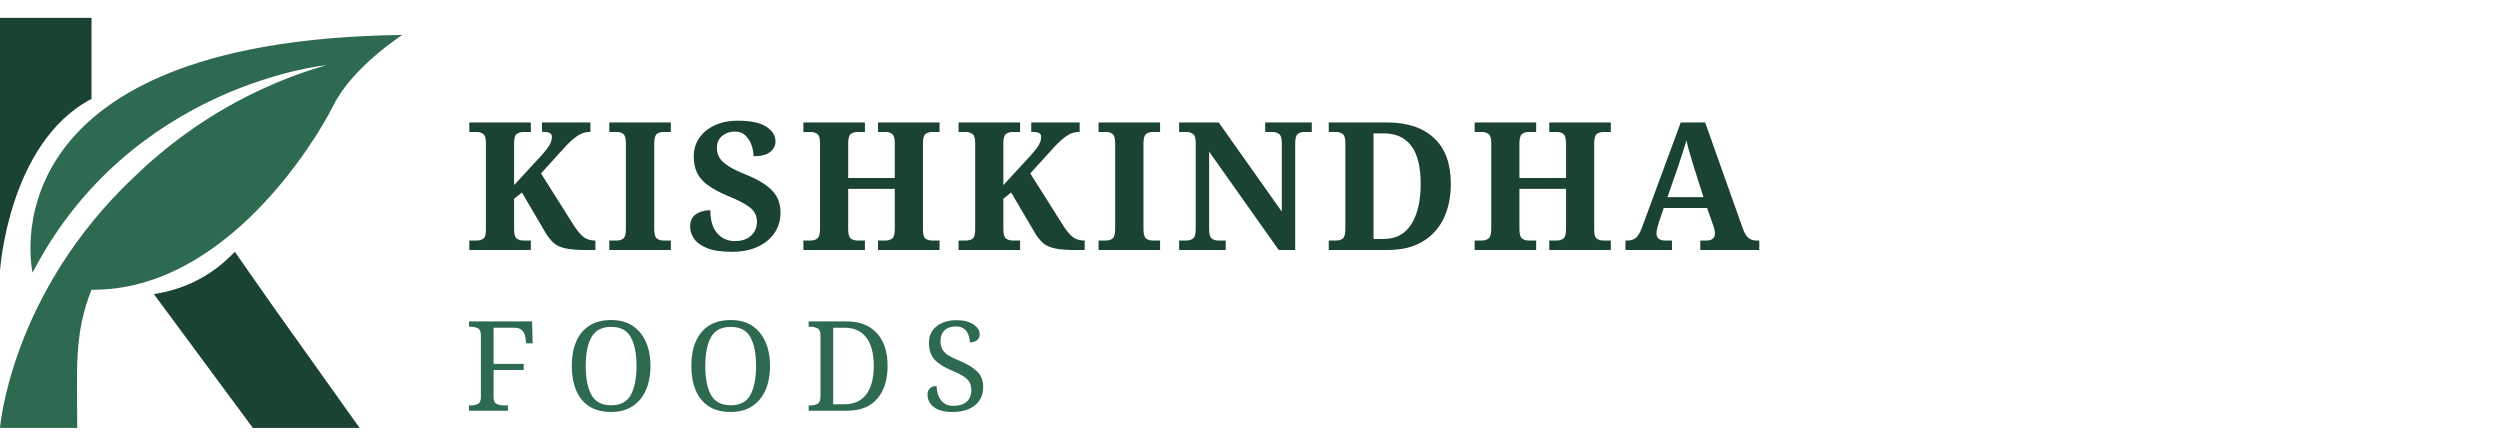
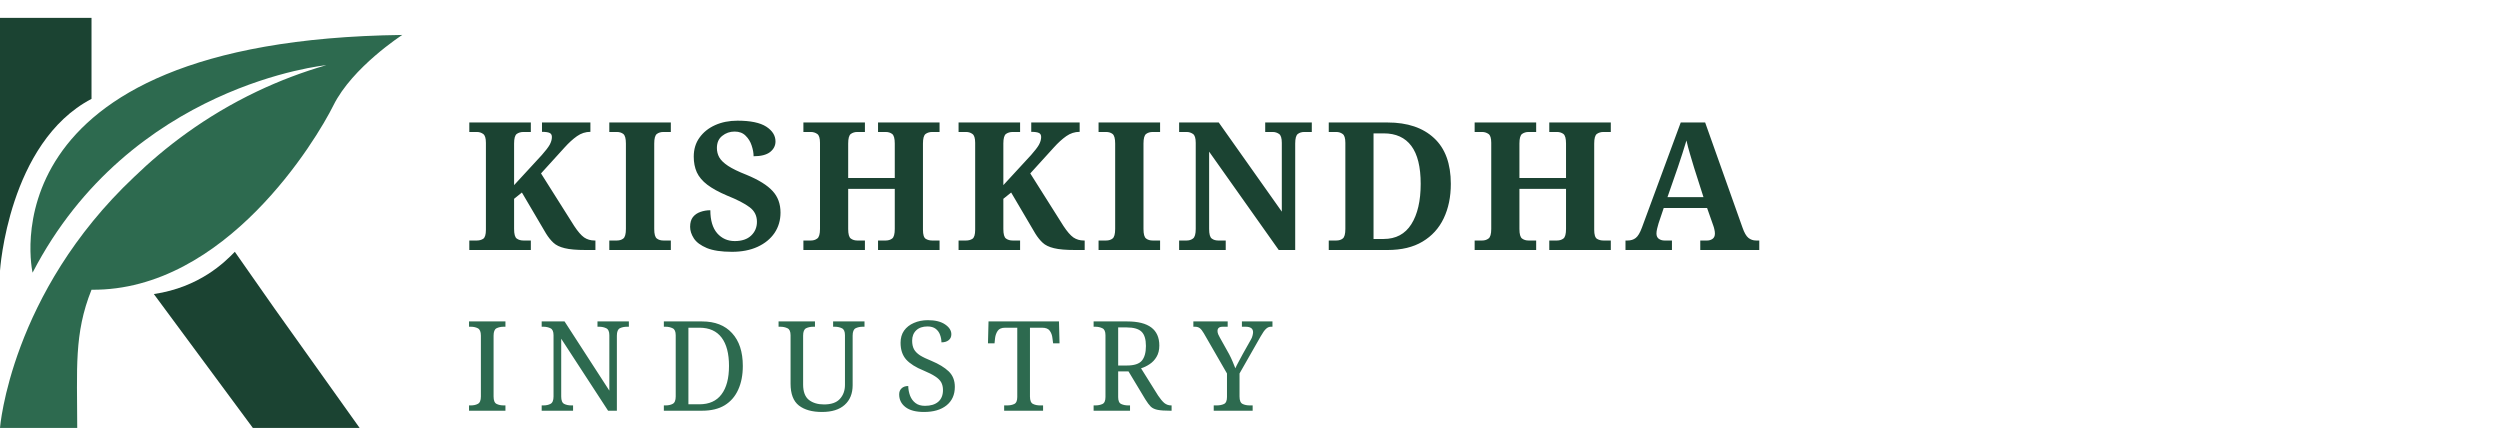
<svg xmlns="http://www.w3.org/2000/svg" viewBox="0 0 280 50">
  <g transform="translate(0, 2) scale(0.55)">
    <path d="M55.907 59.191c-2.574-3.622-6.054-8.695-8.088-11.552-2.006 2.072-7.154 7.221-16.49 8.606L51.487 83.5h21.741a7941.17 7941.17 0 01-17.321-24.309zM18.636 16.497V0H0v51.486s1.687-26.11 18.636-34.989z" fill="#1B4332" />
    <path d="M6.634 51.888c19.885-38.39 59.82-42.255 59.82-42.255a92.232 92.232 0 00-14.107 5.348l.004-.003-.021.011C41.739 20.03 33.473 26.447 27.345 32.37 2.135 56.115 0 83.5 0 83.5h15.727c0-11.984-.697-19.167 2.91-28.136 27.31.268 45.804-30.574 49.257-37.54 3.86-7.79 14.024-14.344 14.024-14.344C-4.197 4.552 6.634 51.888 6.634 51.888z" fill="#2D6A4F" />
  </g>
  <text x="52" y="28" font-family="Georgia, 'Playfair Display', serif" font-size="20" font-weight="600" fill="#1B4332" letter-spacing="1">KISHKINDHA</text>
-   <text x="52" y="46" font-family="Georgia, 'Playfair Display', serif" font-size="14" font-weight="400" fill="#2D6A4F" letter-spacing="3">FOODS</text>
+   <text x="52" y="46" font-family="Georgia, 'Playfair Display', serif" font-size="14" font-weight="400" fill="#2D6A4F" letter-spacing="3">INDUSTRY</text>
</svg>
